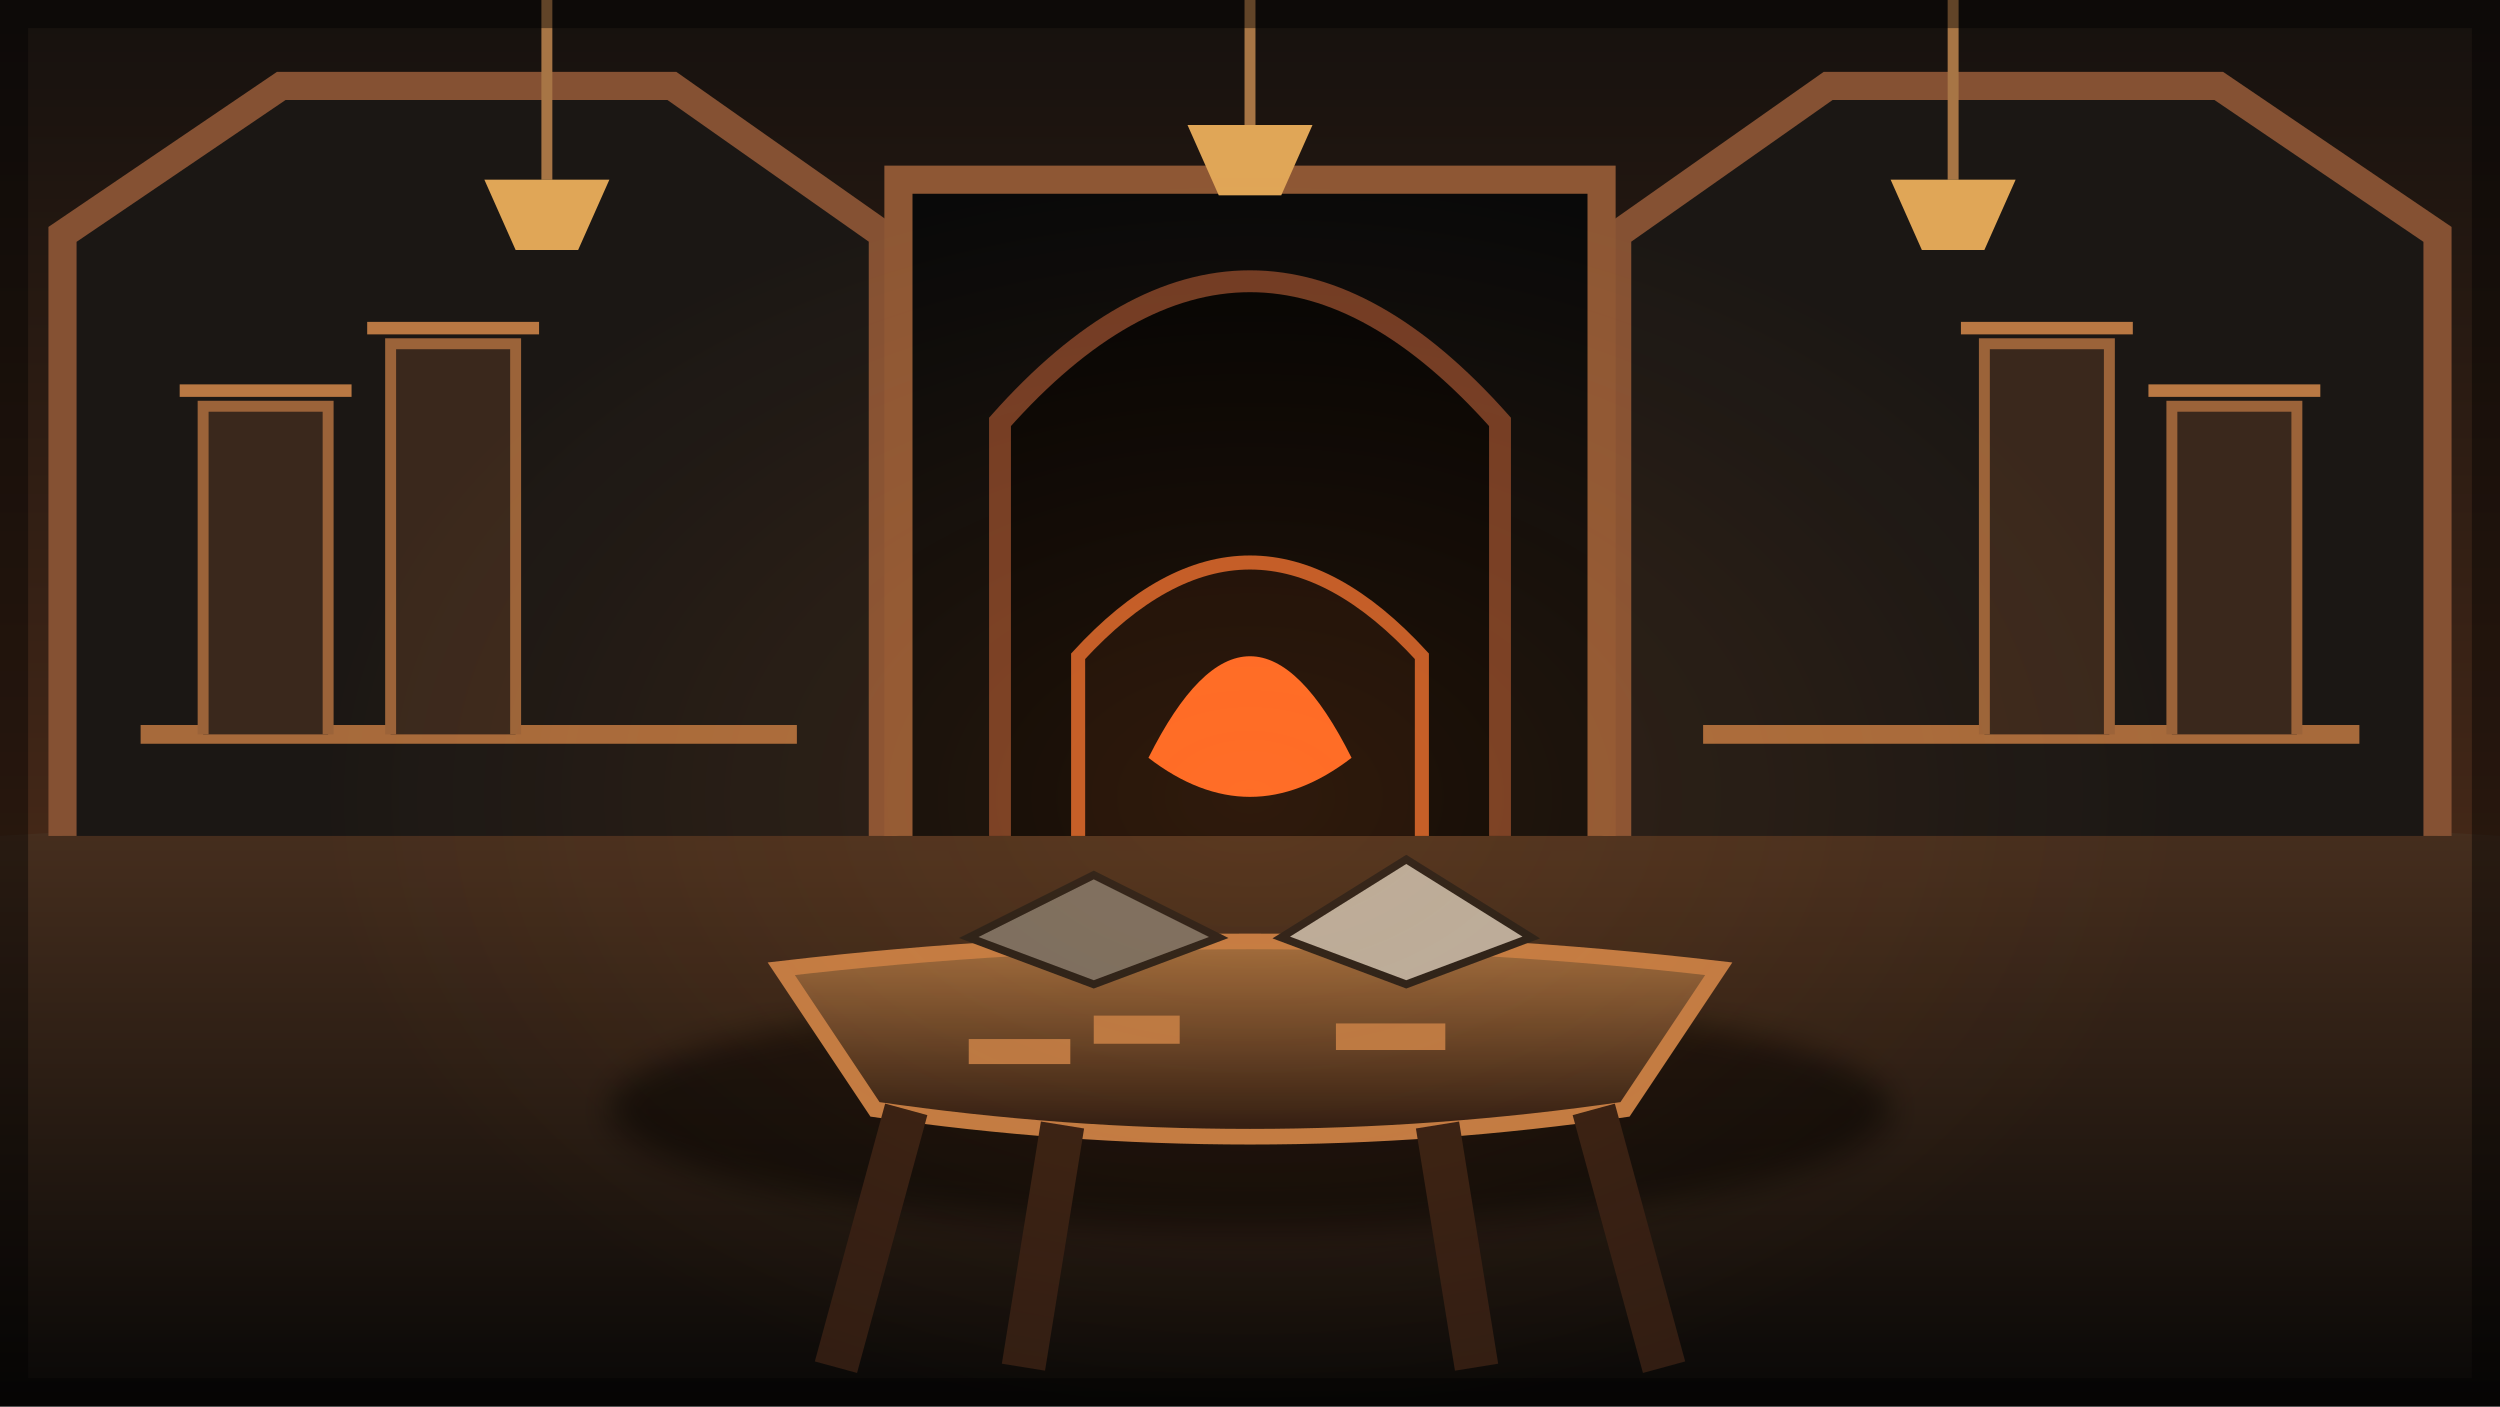
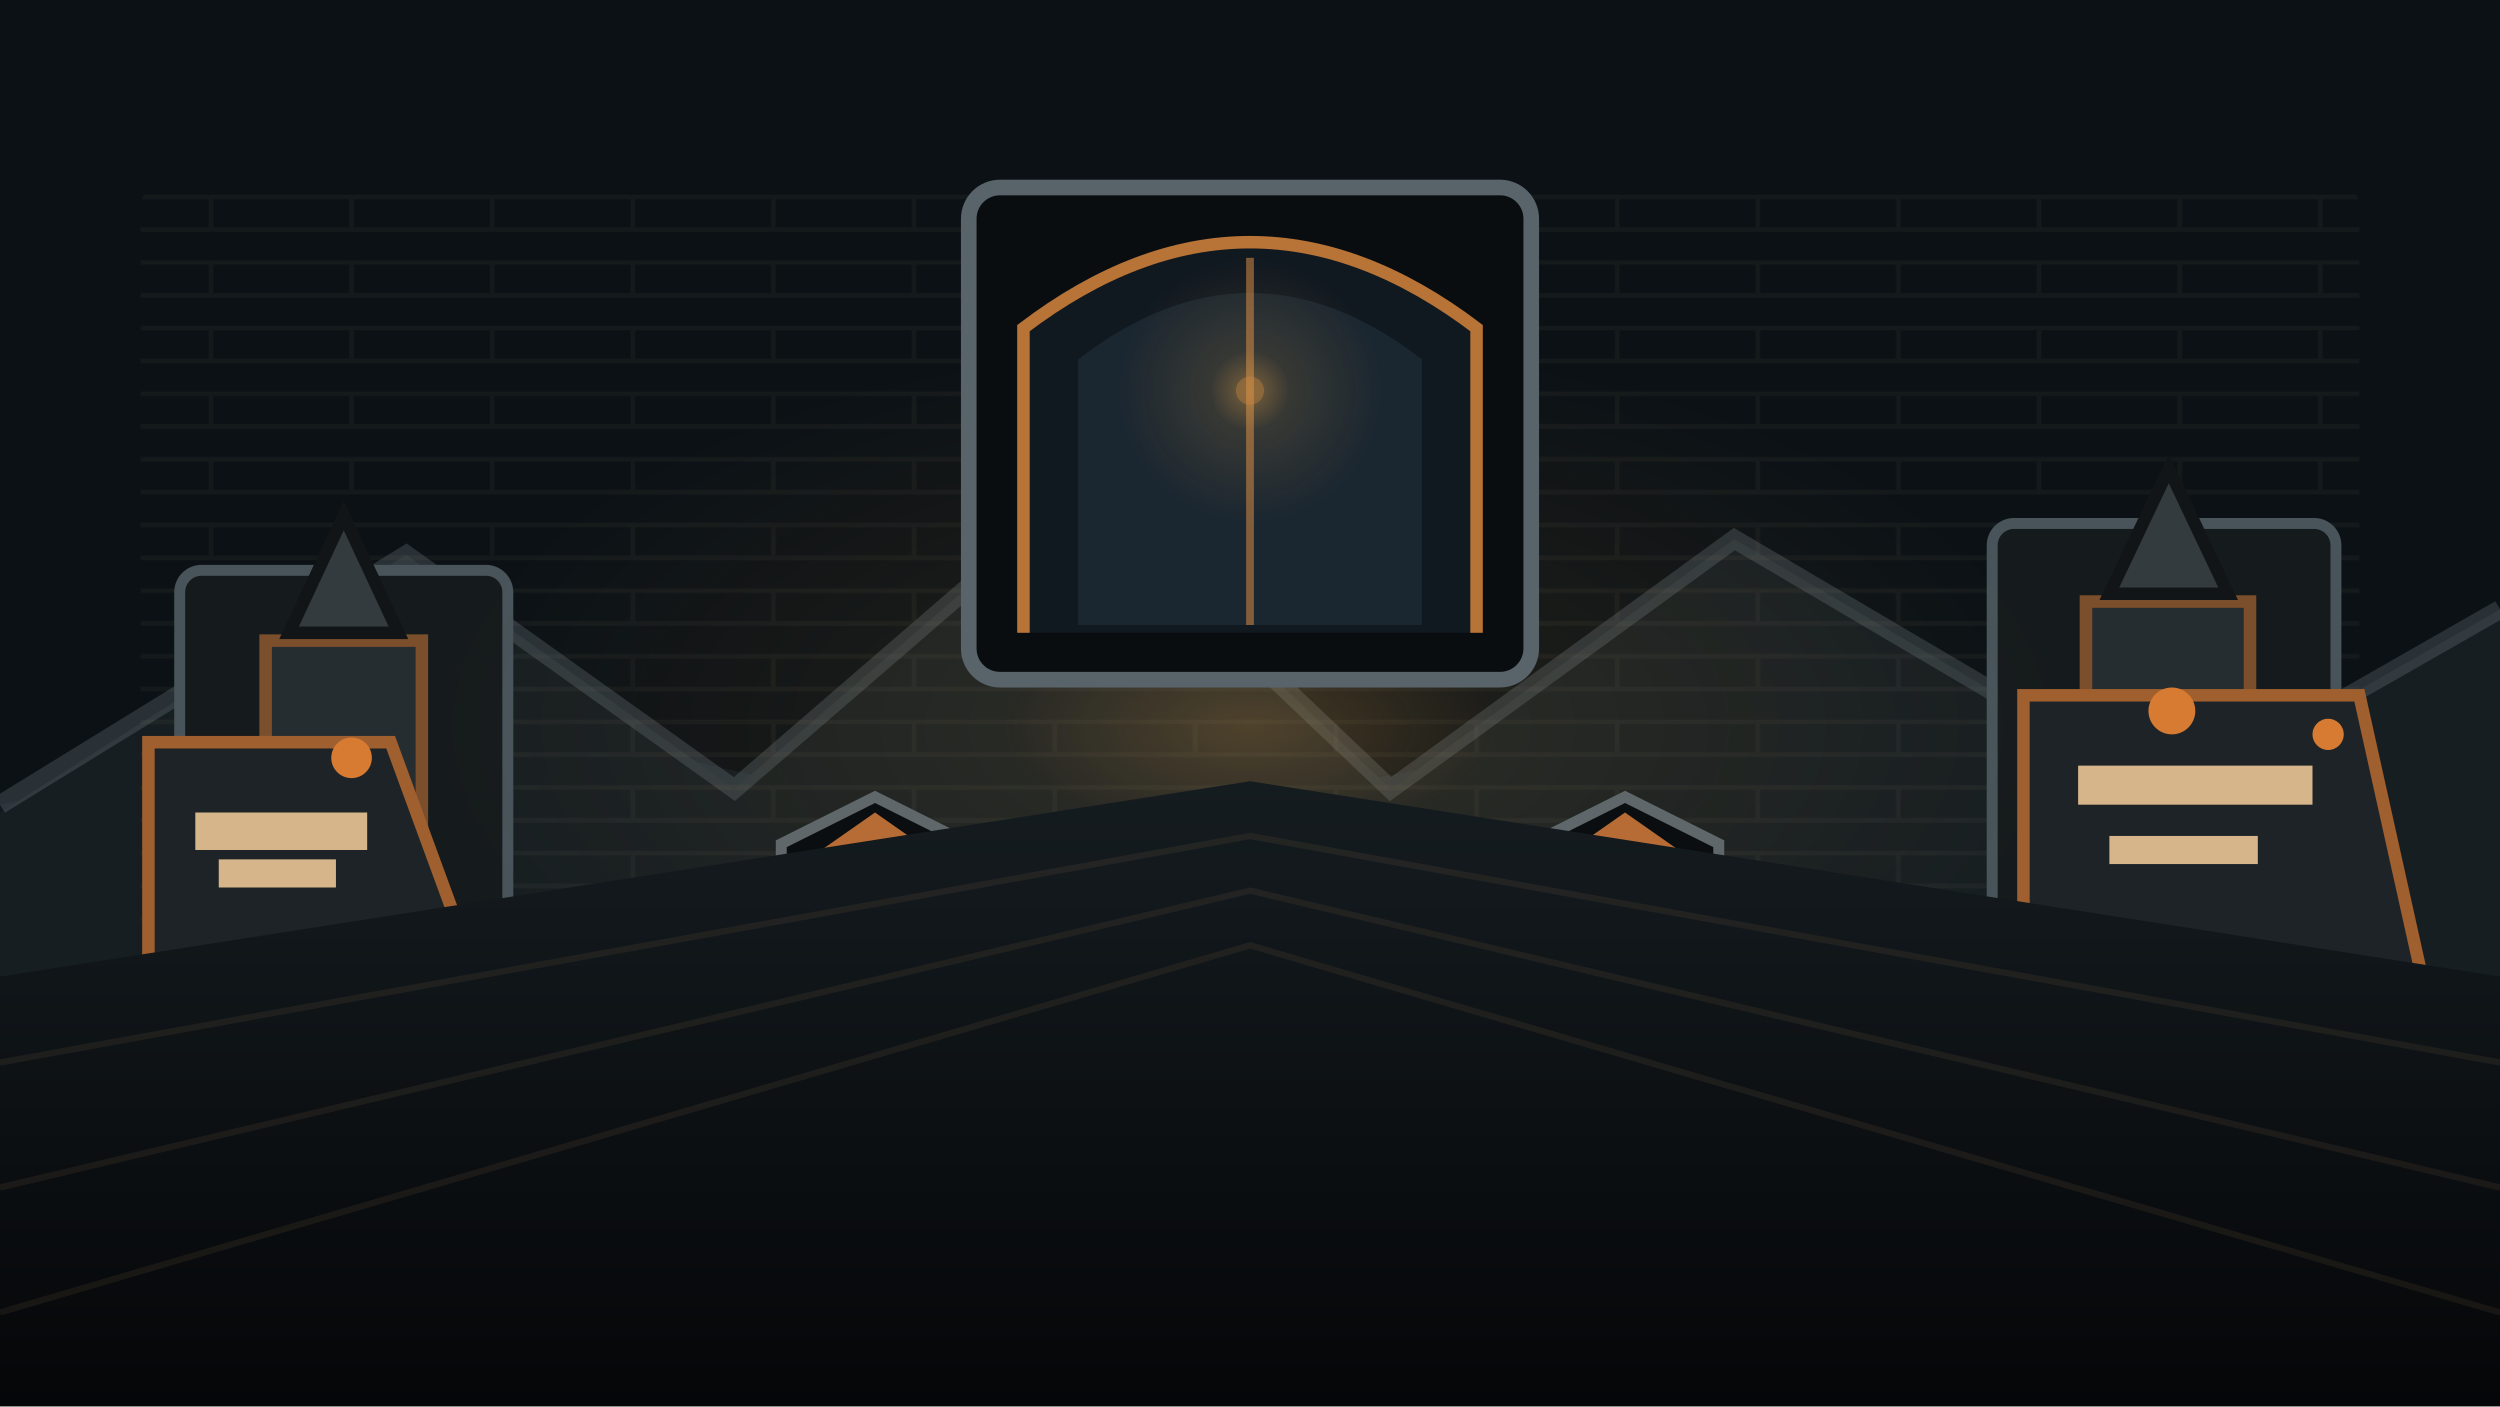
<svg xmlns="http://www.w3.org/2000/svg" viewBox="0 0 1600 900">
  <defs>
-     <linearGradient id="w" x2="0" y2="1">
-       <stop stop-color="#16110e" />
-       <stop offset=".7" stop-color="#4b2b19" />
-       <stop offset="1" stop-color="#080a0d" />
+     <linearGradient id="bg" x2="0" y2="1">
+       <stop stop-color="#071019" />
+       <stop offset=".55" stop-color="#111a21" />
+       <stop offset="1" stop-color="#05070a" />
    </linearGradient>
-     <linearGradient id="f" x2="0" y2="1">
-       <stop stop-color="#49301f" />
-       <stop offset="1" stop-color="#090807" />
+     <linearGradient id="floor" x2="0" y2="1">
+       <stop stop-color="#151c20" />
+       <stop offset="1" stop-color="#050608" />
    </linearGradient>
-     <linearGradient id="m" x2="0" y2="1">
-       <stop stop-color="#9b6a3d" />
-       <stop offset="1" stop-color="#24150e" />
+     <linearGradient id="wood" x2="0" y2="1">
+       <stop stop-color="#33261c" />
+       <stop offset=".45" stop-color="#17120f" />
+       <stop offset="1" stop-color="#080708" />
    </linearGradient>
-     <radialGradient id="gl">
-       <stop stop-color="#ff8d32" stop-opacity=".55" />
-       <stop offset="1" stop-color="#ff8d32" stop-opacity="0" />
+     <linearGradient id="metal" x2="0" y2="1">
+       <stop stop-color="#66717a" />
+       <stop offset=".45" stop-color="#252d32" />
+       <stop offset="1" stop-color="#090b0d" />
+     </linearGradient>
+     <radialGradient id="glow">
+       <stop stop-color="#e2a24a" stop-opacity=".8" />
+       <stop offset=".3" stop-color="#e2a24a" stop-opacity=".24" />
+       <stop offset="1" stop-color="#e2a24a" stop-opacity="0" />
    </radialGradient>
-     <filter id="s">
+     <filter id="shadow">
+       <feGaussianBlur stdDeviation="16" />
+     </filter>
+     <filter id="soft">
+       <feGaussianBlur stdDeviation="5" />
+     </filter>
+     <filter id="glowf">
      <feGaussianBlur stdDeviation="10" />
    </filter>
+     <pattern id="brick" width="90" height="42" patternUnits="userSpaceOnUse">
+       <path d="M0 0H90M0 42H90M45 0V21M0 21H45M90 21H45" stroke="#8c7a67" stroke-opacity=".14" stroke-width="3" />
+     </pattern>
+     <pattern id="woodgrain" width="120" height="34" patternUnits="userSpaceOnUse">
+       <path d="M0 9C30 2 65 18 120 7M-20 28C30 18 75 38 140 25" fill="none" stroke="#c69a65" stroke-opacity=".09" stroke-width="3" />
+     </pattern>
  </defs>
-   <rect width="1600" height="900" fill="url(#w)" />
-   <path d="M0 535Q800 485 1600 535V900H0Z" fill="url(#f)" />
-   <path d="M40 535V150L180 55H430L565 150V535M1035 535V150L1170 55H1420L1560 150V535" fill="#1b1714" stroke="#855133" stroke-width="18" />
-   <path d="M575 535V115H1025V535" fill="#090909" stroke="#8e5734" stroke-width="18" />
-   <path d="M640 535V270Q800 90 960 270V535" fill="#030303" stroke="#713b24" stroke-width="14" />
-   <path d="M690 535V420Q800 300 910 420V535" fill="#120a07" stroke="#c05a27" stroke-width="9" />
-   <path d="M735 485Q800 355 865 485Q800 535 735 485Z" fill="#ff6925" />
-   <path d="M90 470H510M1090 470H1510" stroke="#a76a3b" stroke-width="12" />
-   <g fill="#3a281c" stroke="#9b6339" stroke-width="7">
-     <path d="M130 470V260H210V470M250 470V220H330V470M1270 470V220H1350V470M1390 470V260H1470V470" />
+   <rect width="1600" height="900" fill="url(#bg)" />
+   <path d="M0 0H1600V510L1420 475L1240 515L1050 465L870 500L690 445L500 500L300 455L0 515Z" fill="#0b1115" />
+   <path d="M0 520L260 355L470 505L690 315L890 505L1110 345L1390 510L1600 390V625H0Z" fill="#171e21" />
+   <path d="M0 515L260 355L470 505L690 315L890 505L1110 345L1390 510L1600 390" fill="none" stroke="#657078" stroke-opacity=".34" stroke-width="12" />
+   <rect x="90" y="115" width="1420" height="500" rx="18" fill="url(#brick)" opacity=".55" />
+   <g fill="#151a1c" stroke="#48545a" stroke-width="7">
+     <rect x="115" y="365" width="210" height="250" rx="14" />
+     <rect x="1275" y="335" width="220" height="280" rx="14" />
  </g>
-   <g stroke="#b97843" stroke-width="8">
-     <path d="M115 250H225M235 210H345M1255 210H1365M1375 250H1485" />
+   <g fill="#252d30" stroke="#7b4f2b" stroke-width="8">
+     <path d="M170 615V410H270V615" />
+     <path d="M1335 615V385H1440V615" />
  </g>
-   <ellipse cx="800" cy="710" rx="410" ry="75" fill="#000" opacity=".55" filter="url(#s)" />
-   <path d="M500 620Q800 585 1100 620L1040 710Q800 745 560 710Z" fill="url(#m)" stroke="#c17b43" stroke-width="10" />
-   <path d="M580 710L535 875M1020 710L1065 875M680 720L655 875M920 720L945 875" stroke="#321d12" stroke-width="28" />
-   <path d="M620 600L700 560L780 600L700 630Z" fill="#746d63" stroke="#201b17" stroke-width="5" />
-   <path d="M820 600L900 550L980 600L900 630Z" fill="#b7afa2" stroke="#201b17" stroke-width="5" />
-   <g fill="#b97843">
-     <rect x="620" y="665" width="65" height="16" />
-     <rect x="700" y="650" width="55" height="18" />
-     <rect x="855" y="655" width="70" height="17" />
+   <g fill="#343b3e" stroke="#111517" stroke-width="8">
+     <path d="M185 405L220 330L255 405Z" />
+     <path d="M1350 380L1388 300L1426 380Z" />
  </g>
-   <path d="M350 0V115M800 0V80M1250 0V115" stroke="#a77545" stroke-width="7" />
-   <path d="M310 115H390L370 160H330ZM760 80H840L820 125H780ZM1210 115H1290L1270 160H1230Z" fill="#e0a657" />
-   <ellipse cx="800" cy="510" rx="600" ry="400" fill="url(#gl)" opacity=".22" />
-   <rect width="1600" height="900" fill="none" stroke="#000" stroke-width="36" stroke-opacity=".42" />
+   <ellipse cx="800" cy="465" rx="520" ry="250" fill="url(#glow)" opacity=".34" />
+   <g transform="translate(620 120)">
+     <rect x="0" y="0" width="360" height="315" rx="20" fill="#090d10" stroke="#59636a" stroke-width="10" />
+     <path d="M35 285V90Q180 -20 325 90V285" fill="#101820" stroke="#b87336" stroke-width="8" />
+     <path d="M70 280V110Q180 25 290 110V280" fill="#1a2630" />
+     <path d="M180 45V280" stroke="#d58b45" stroke-opacity=".55" stroke-width="5" />
+   </g>
+   <g fill="#1d2326" stroke="#a05f2e" stroke-width="8">
+     <path d="M95 625V475H250L305 625Z" />
+     <path d="M1295 625V445H1510L1550 625Z" />
+   </g>
+   <g fill="#d6b58a">
+     <rect x="125" y="520" width="110" height="24" />
+     <rect x="1330" y="490" width="150" height="25" />
+     <rect x="140" y="550" width="75" height="18" />
+     <rect x="1350" y="535" width="95" height="18" />
+   </g>
+   <g fill="#d77a32">
+     <circle cx="225" cy="485" r="13" />
+     <circle cx="1390" cy="455" r="15" />
+     <circle cx="1490" cy="470" r="10" />
+   </g>
+   <g fill="#0b0e10" stroke="#5f676b" stroke-width="7">
+     <path d="M500 625V540L560 510L620 540V625Z" />
+     <path d="M980 625V540L1040 510L1100 540V625Z" />
+   </g>
+   <g fill="#b86c35">
+     <path d="M520 548L560 520L600 548V570H520Z" />
+     <path d="M1000 548L1040 520L1080 548V570H1000Z" />
+   </g>
+   <path d="M0 625L800 500L1600 625V900H0Z" fill="url(#floor)" />
+   <path d="M0 680L800 535L1600 680M0 760L800 570L1600 760M0 840L800 605L1600 840" fill="none" stroke="#9a7952" stroke-opacity=".12" stroke-width="4" />
+   <g opacity=".6" fill="#c47738">
+     <circle cx="800" cy="250" r="9" />
+     <circle cx="800" cy="250" r="85" fill="url(#glow)" />
+   </g>
</svg>
